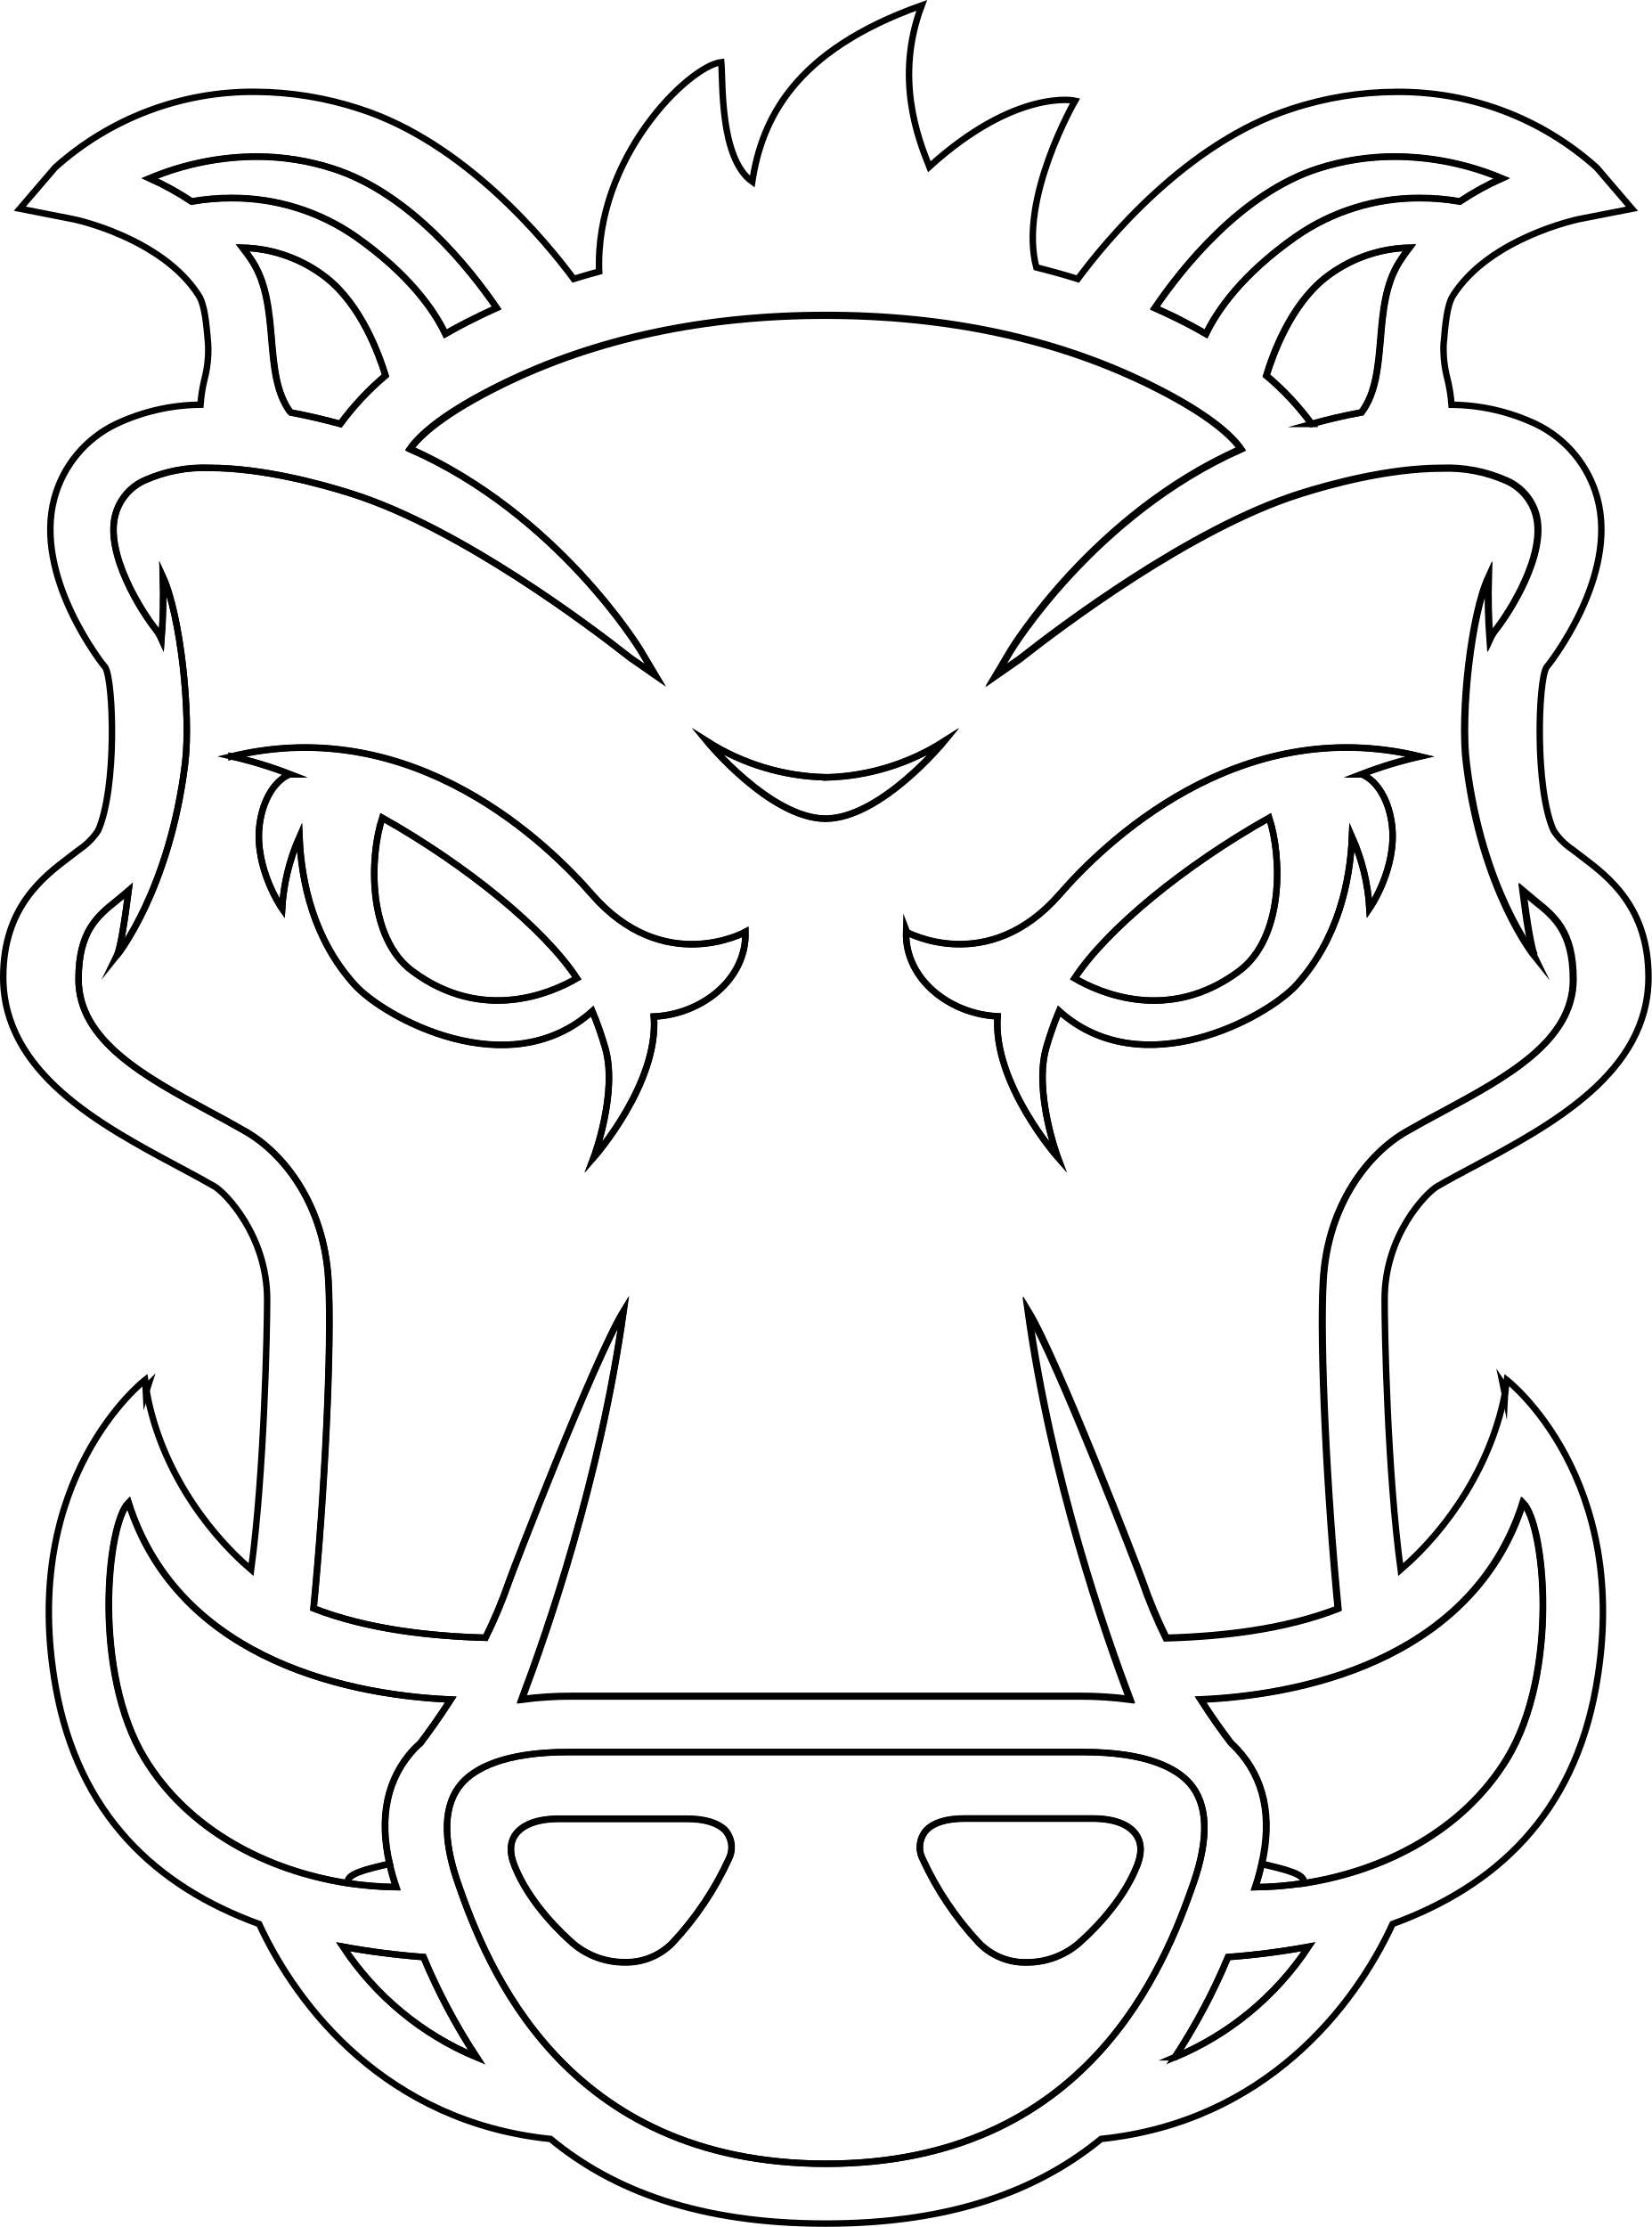
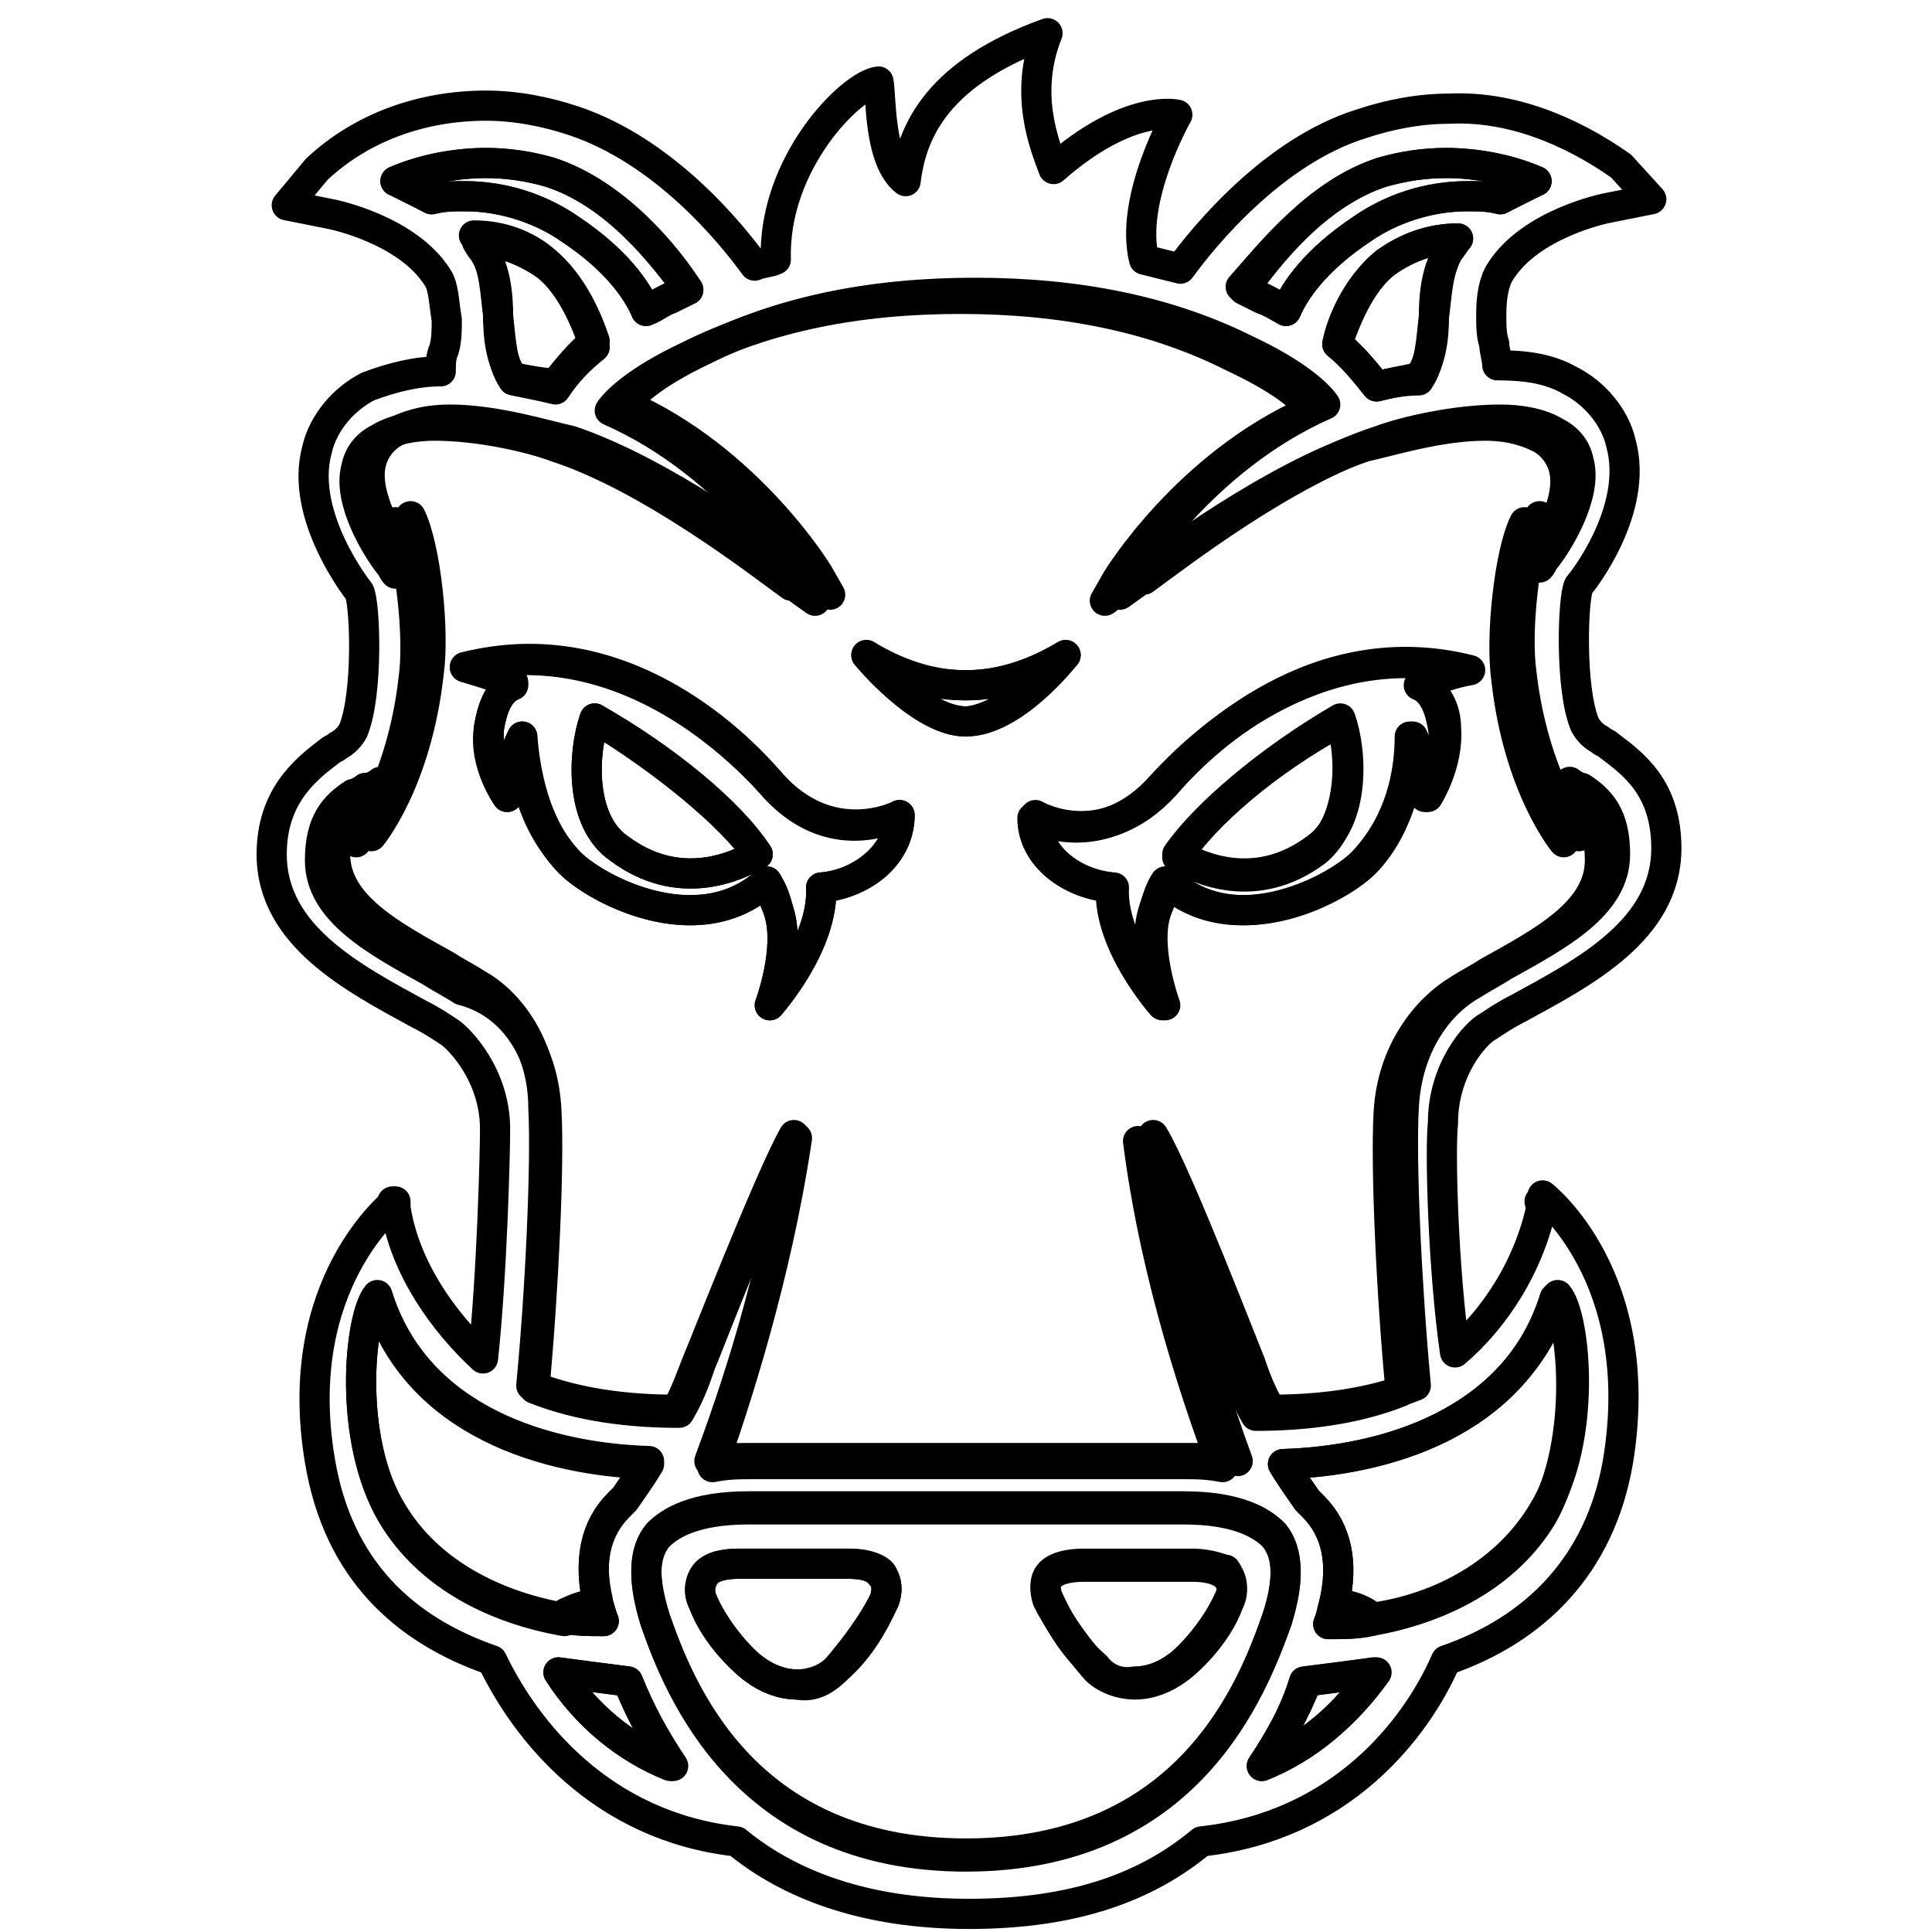
- <svg xmlns="http://www.w3.org/2000/svg" viewBox="0 0 255.43 344.36">
-   <defs>
-     <style>.grunt{fill:none;stroke:black;stroke-miterlimit:10;}</style>
-   </defs>
-   <path class="grunt" d="M51.18,197.05c.59,9.81-.59,33.44-2.29,50.83,8.34,3.23,17.89,4.29,26.59,4.54a75,75,0,0,0,3.68-8.81c.44-1.31,13.11-34.21,17.68-41.7C93.18,228,85.1,251.28,81.08,262a57.37,57.37,0,0,1,7.85-.5l39.11,0h.1l39.1,0a57.37,57.37,0,0,1,7.85.5c-4-10.68-12.1-33.91-15.75-60,4.55,7.49,17.22,40.39,17.67,41.7a75,75,0,0,0,3.68,8.81c8.69-.25,18.25-1.31,26.59-4.54-1.7-17.39-2.88-41-2.29-50.83.7-11.7,7-19.55,12.78-22.9,1.82-1.05,3.72-2.08,5.64-3.11,10-5.38,20.24-10.95,20.24-20.45,0-7.43-2.89-9.75-6-12.21l-.32-.27c-.48-.39-1-.79-1.47-1.21.62,4.83,1.28,8.94,1.8,10,0,0-8.13-10.08-10.53-29.7-1-7.73.73-23,3.41-28.84a92.9,92.9,0,0,0,.22,9.64,7.63,7.63,0,0,1,.88-1.45c2.15-2.69,7.92-11.73,6.26-17.81a8.14,8.14,0,0,0-4.47-5.26,22.41,22.41,0,0,0-10.11-1.94c-8.21,0-17.34,2.5-22,4-16.81,5.33-37.1,20.69-42.92,25.27l-.28.22-3.72,2.59,2.32-3.9c.14-.22,12.8-21,35.61-31.15-1.34-1.94-4.93-5.45-14.46-10.1-14.37-7-31.12-10.56-49.8-10.57s-35.43,3.56-49.8,10.57c-9.53,4.65-13.11,8.16-14.46,10.09C86.64,78.67,99.3,99.48,99.44,99.7l2.32,3.9L98,101l-.28-.22c-5.82-4.58-26.1-19.94-42.92-25.27-4.7-1.49-13.82-4-22-4a22.41,22.41,0,0,0-10.11,1.94,8.14,8.14,0,0,0-4.47,5.26c-1.66,6.08,4.11,15.12,6.27,17.81A7.83,7.83,0,0,1,25.35,98a90,90,0,0,0,.22-9.63c2.69,5.87,4.37,21.11,3.43,28.84-2.41,19.62-10.54,29.7-10.54,29.7.52-1,1.18-5.15,1.8-10-.49.42-1,.82-1.46,1.21l-.33.27c-3.06,2.46-5.95,4.78-5.95,12.21,0,9.5,10.29,15.07,20.25,20.45,1.91,1,3.81,2.06,5.63,3.11C44.21,177.5,50.48,185.35,51.18,197.05ZM164.3,137.4c6.52-7.49,27.39-28.15,55.7-21.28a65.4,65.4,0,0,0-9.07,2.76l.08,0c2.75,1.21,4.28,4.61,4.66,7.93.77,6.71-3.49,12.82-3.49,12.82a32.16,32.16,0,0,0-2.7-11.09c-.29,6.9-2.13,15.77-8.56,22.88-4.61,5.1-23.84,15.63-36.74,4.07a51.66,51.66,0,0,0-2,5.69c-1.95,6.87,1.78,16.91,1.78,16.91s-10.08-11.42-9.3-21.78c-7.24-.32-14.36-5.64-14.15-13.08C140.52,143.26,153.14,150.24,164.3,137.4Zm-36.21-18a35.65,35.65,0,0,0,18.29-5.55s-9.71,11.84-18.25,11.93H128c-8.54-.09-18.25-11.93-18.25-11.93A35.71,35.71,0,0,0,128.09,119.36Zm-91.92-3.24c28.31-6.87,49.18,13.79,55.7,21.28,11.16,12.84,23.79,5.86,23.79,5.86.2,7.44-6.92,12.76-14.16,13.08.78,10.36-9.3,21.78-9.3,21.78s3.73-10,1.78-16.91a51.88,51.88,0,0,0-2-5.7c-12.91,11.56-32.13,1-36.75-4.07-6.42-7.1-8.26-16-8.55-22.87A32.09,32.09,0,0,0,44,139.66s-4.27-6.11-3.5-12.82c.38-3.32,1.92-6.72,4.66-7.93l.08,0A65.4,65.4,0,0,0,36.17,116.12Z" transform="translate(-0.37 0.83)" />
-   <path class="grunt" d="M60,57.24c-1-3.22-3.7-10.81-9.07-15.08a21.86,21.86,0,0,0-13-4.69c.54.69,1.06,1.41,1.54,2.16,2.21,3.51,2.57,7.79,2.93,11.93.36,4.31.71,8.4,2.93,11.38,2.79.52,5.4,1.15,7.68,1.78A43.36,43.36,0,0,1,60,57.24Z" transform="translate(-0.37 0.83)" />
-   <path class="grunt" d="M77.19,46.78c-4.12-6-13.34-17.68-25.29-21.53a38.45,38.45,0,0,0-11.83-1.84,43.12,43.12,0,0,0-16.54,3.36A45.2,45.2,0,0,1,30,30.35a36.08,36.08,0,0,1,6.15-.53,33.36,33.36,0,0,1,19.27,6c8.25,5.8,12.07,11.33,13.83,15,1.47-.84,3-1.68,4.73-2.5C75.05,47.75,76.11,47.26,77.19,46.78Z" transform="translate(-0.37 0.83)" />
-   <path class="grunt" d="M60.64,287.35c-3.62.88-6.8,1.55-6.47,3a55.63,55.63,0,0,0,7.5.61C61.25,289.74,60.91,288.53,60.64,287.35Z" transform="translate(-0.37 0.83)" />
-   <path class="grunt" d="M186.9,50.77c1.76-3.64,5.58-9.18,13.84-15a33.29,33.29,0,0,1,19.26-6,36.12,36.12,0,0,1,6.16.53,45.2,45.2,0,0,1,6.49-3.58,43.17,43.17,0,0,0-16.54-3.36,38.52,38.52,0,0,0-11.84,1.84c-12,3.85-21.17,15.52-25.28,21.54,1.07.47,2.13,1,3.18,1.48C183.86,49.09,185.43,49.93,186.9,50.77Z" transform="translate(-0.37 0.83)" />
-   <path class="grunt" d="M213.87,51.57c.35-4.14.71-8.43,2.93-11.93.48-.76,1-1.48,1.53-2.17a21.89,21.89,0,0,0-13.05,4.69c-5.37,4.27-8.11,11.87-9.07,15.09a43,43,0,0,1,7,7.47c2.28-.63,4.89-1.26,7.69-1.78C213.15,60,213.5,55.87,213.87,51.57Z" transform="translate(-0.37 0.83)" />
-   <path class="grunt" d="M195.53,287.35a35.37,35.37,0,0,1-1,3.64,54.06,54.06,0,0,0,7.5-.62C202.33,288.9,199.15,288.23,195.53,287.35Z" transform="translate(-0.37 0.83)" />
-   <path class="grunt" d="M182.07,317.29a46,46,0,0,0,20.68-17.1,117.52,117.52,0,0,1-12.45,1.6A95,95,0,0,1,182.07,317.29Z" transform="translate(-0.37 0.83)" />
-   <path class="grunt" d="M184.39,274.93c-1.94-2.21-6.38-4.84-16.51-4.84H157.3l-29.21,0-29.22,0H88.29c-10.13,0-14.57,2.63-16.51,4.84-2.83,3.23-3,8.43-.57,15.46,4.42,12.66,16.3,43.31,56.88,43.36s52.45-30.7,56.87-43.36C187.4,283.36,187.21,278.16,184.39,274.93ZM113.1,286.62a48.52,48.52,0,0,1-8.72,13,10,10,0,0,1-7.39,3,12.31,12.31,0,0,1-7.88-2.81c-1.56-1.35-6.85-6.21-9.18-12.16-.87-2.22-.68-4,.59-5.28.87-.88,2.67-1.93,6.34-1.93h19.71c2.79,0,4.79.61,5.94,1.78A4,4,0,0,1,113.1,286.62Zm63.15,1c-2.34,5.95-7.62,10.81-9.19,12.16a12.32,12.32,0,0,1-7.87,2.81,9.93,9.93,0,0,1-7.39-3,48.65,48.65,0,0,1-8.73-13,4,4,0,0,1,.59-4.46c1.15-1.17,3.15-1.78,5.94-1.78h19.72c3.66,0,5.47,1.05,6.33,1.93C176.92,283.6,177.12,285.38,176.25,287.6Z" transform="translate(-0.37 0.83)" />
-   <path class="grunt" d="M65.87,301.79a118.05,118.05,0,0,1-12.46-1.6,46,46,0,0,0,20.69,17.1A95,95,0,0,1,65.87,301.79Z" transform="translate(-0.37 0.83)" />
-   <path class="grunt" d="M64.16,149.34c10.91,8.1,21.59,3.35,25.44,1.11v0h0c-5-7.61-17-17.45-30.09-24.8C57.51,131.7,57.2,144.16,64.16,149.34Z" transform="translate(-0.37 0.83)" />
-   <path class="grunt" d="M40.5,126.84c-.77,6.71,3.5,12.82,3.5,12.82a32.09,32.09,0,0,1,2.69-11.09c.29,6.9,2.13,15.77,8.55,22.87,4.62,5.11,23.84,15.63,36.75,4.07a51.88,51.88,0,0,1,2,5.7c2,6.87-1.78,16.91-1.78,16.91s10.08-11.42,9.3-21.78c7.24-.32,14.36-5.64,14.16-13.08,0,0-12.63,7-23.79-5.86-6.52-7.49-27.39-28.15-55.7-21.28a65.4,65.4,0,0,1,9.07,2.76l-.08,0C42.42,120.12,40.88,123.52,40.5,126.84Zm49.09,23.59h0v0c-3.85,2.24-14.53,7-25.44-1.11-7-5.18-6.65-17.64-4.66-23.71C72.58,133,84.59,142.82,89.59,150.43Z" transform="translate(-0.37 0.83)" />
-   <path class="grunt" d="M106.57,280.38H86.86c-3.67,0-5.47,1.05-6.34,1.93-1.27,1.28-1.46,3.06-.59,5.28,2.33,5.95,7.62,10.81,9.18,12.16A12.31,12.31,0,0,0,97,302.57a10,10,0,0,0,7.39-3,48.52,48.52,0,0,0,8.72-13,4,4,0,0,0-.59-4.46C111.36,281,109.36,280.38,106.57,280.38Z" transform="translate(-0.37 0.83)" />
-   <path class="grunt" d="M23,213.66l-.12.12a2,2,0,0,0,0,.24A2.64,2.64,0,0,1,23,213.66Z" transform="translate(-0.37 0.83)" />
-   <path class="grunt" d="M60.64,287.35c-1.64-7.26-.38-13.2,3.78-17.7.29-.31.61-.63,1-.95,1.23-1.62,2.89-3.92,4.7-6.73-18.22-.8-42.54-7.39-49.85-30.45-3.34,3.35-5.62,26.19,2.51,39.57,6.7,11,18.82,17.35,31.44,19.29C53.84,288.9,57,288.23,60.64,287.35Z" transform="translate(-0.37 0.83)" />
-   <path class="grunt" d="M192,149.34c7-5.18,6.66-17.64,4.67-23.71-13.08,7.35-25.09,17.19-30.09,24.8v0C170.41,152.68,181.1,157.45,192,149.34Z" transform="translate(-0.37 0.83)" />
-   <path class="grunt" d="M154.67,156.34c-.78,10.36,9.3,21.78,9.3,21.78s-3.73-10-1.78-16.91a51.66,51.66,0,0,1,2-5.69c12.9,11.56,32.13,1,36.74-4.07,6.43-7.11,8.27-16,8.56-22.88a32.16,32.16,0,0,1,2.7,11.09s4.26-6.11,3.49-12.82c-.38-3.32-1.91-6.72-4.66-7.93l-.08,0a65.4,65.4,0,0,1,9.07-2.76c-28.31-6.87-49.18,13.79-55.7,21.28-11.16,12.84-23.78,5.86-23.78,5.86C140.31,150.7,147.43,156,154.67,156.34Zm42-30.71c2,6.07,2.31,18.53-4.67,23.71-10.9,8.11-21.59,3.34-25.43,1.11v0C171.58,142.82,183.59,133,196.67,125.63Z" transform="translate(-0.37 0.83)" />
-   <path class="grunt" d="M169.32,280.39H149.6c-2.79,0-4.79.61-5.94,1.78a4,4,0,0,0-.59,4.46,48.65,48.65,0,0,0,8.73,13,9.93,9.93,0,0,0,7.39,3,12.32,12.32,0,0,0,7.87-2.81c1.57-1.35,6.85-6.21,9.19-12.16.87-2.22.67-4-.6-5.28C174.79,281.44,173,280.39,169.32,280.39Z" transform="translate(-0.37 0.83)" />
-   <path class="grunt" d="M128,125.74h.09c8.54-.09,18.25-11.93,18.25-11.93a35.65,35.65,0,0,1-18.29,5.55,35.71,35.71,0,0,1-18.3-5.55S119.5,125.65,128,125.74Z" transform="translate(-0.37 0.83)" />
-   <path class="grunt" d="M186.1,262c1.8,2.8,3.46,5.1,4.69,6.71.34.33.67.65,1,1,4.16,4.5,5.42,10.44,3.78,17.7,3.62.88,6.8,1.55,6.47,3,12.62-1.93,24.73-8.25,31.44-19.28,8.13-13.38,5.85-36.22,2.5-39.57C228.64,254.58,204.32,261.17,186.1,262Z" transform="translate(-0.37 0.83)" />
-   <path class="grunt" d="M233.13,213.66a3.16,3.16,0,0,1,.08.37,2.17,2.17,0,0,0,0-.25Z" transform="translate(-0.37 0.83)" />
-   <path class="grunt" d="M233.44,212.57c-.06.41-.12.81-.19,1.21a2.17,2.17,0,0,1,0,.25c-2,11.38-8.82,21.49-16.24,27.86-2.06-15.23-2.49-37.19-2.48-41.81,0-9.84,6.36-16.43,8.16-17.47s3.59-2,5.58-3.05c12.06-6.46,27.07-14.49,27.07-29.31,0-10.83-6.22-15.52-10.34-18.63-.53-.39-1-.76-1.45-1.11a10.23,10.23,0,0,1-2.89-2.92c-2.92-6.56-2.39-23-1.12-25.2.37-.44,11.21-14,7.88-26.24a17.91,17.91,0,0,0-9.45-11.39,31.23,31.23,0,0,0-13.09-3,23.93,23.93,0,0,0-.62-3.94,18.36,18.36,0,0,1-.61-5.4c.27-3.12.51-6,1.45-7.54,5.66-8.93,19.33-11.79,19.46-11.82l8.22-1.61-5.45-6.36a45.78,45.78,0,0,0-31-11.71A52.35,52.35,0,0,0,200.14,16c-16.24,5.23-28.72,20.43-33.07,26.31-2.1-.66-4.24-1.25-6.41-1.79-2.81-10.59,6-25.78,6-25.78s-9.08-2-22.55,10.21c-1.74-4.35-5.41-13.74-1.18-24.95-19.73,7-24.73,17.61-26.21,27.26-5.07-3.63-4.51-15.45-4.79-18.48-5,.61-19.54,14.67-18.89,32.38q-2,.54-3.93,1.14C84.75,36.43,72.27,21.23,56,16A52.62,52.62,0,0,0,39.9,13.37a45.81,45.81,0,0,0-31,11.7L3.44,31.44l8.21,1.61c.14,0,13.8,2.89,19.46,11.82.94,1.48,1.19,4.42,1.45,7.53A18.1,18.1,0,0,1,32,57.81a23.93,23.93,0,0,0-.62,3.94,31.23,31.23,0,0,0-13.09,3A17.91,17.91,0,0,0,8.79,76.15C5.46,88.36,16.3,102,16.67,102.39c1.27,2.25,1.8,18.64-1.12,25.2a10.23,10.23,0,0,1-2.89,2.92c-.44.35-.93.72-1.45,1.11C7.1,134.73.87,139.42.87,150.25c0,14.82,15,22.85,27.08,29.31,2,1.06,3.87,2.07,5.57,3.05s8.16,7.63,8.17,17.47c0,4.62-.43,26.59-2.48,41.81C31.78,235.52,24.92,225.41,23,214a2,2,0,0,1,0-.24c-.07-.4-.13-.8-.19-1.21,0,0-19.58,15.12-13.83,47.46,3.52,19.78,15.52,30.87,31.47,36.67,5.89,12.78,19.68,30.62,45.08,33.24C95.13,337.87,108.51,343,128,343h.09c19.52,0,32.91-5.16,42.59-13.09,25.4-2.62,39.19-20.46,45.08-33.24,15.95-5.8,27.95-16.89,31.47-36.67C253,227.69,233.44,212.57,233.44,212.57Zm0,58.52c-6.71,11-18.82,17.35-31.44,19.28a54.06,54.06,0,0,1-7.5.62,35.37,35.37,0,0,0,1-3.64c1.64-7.26.38-13.2-3.78-17.7-.29-.32-.62-.64-1-1-1.23-1.61-2.89-3.91-4.69-6.71,18.22-.8,42.54-7.39,49.84-30.45C239.29,234.87,241.57,257.71,233.44,271.09ZM204.27,25.25a38.52,38.52,0,0,1,11.84-1.84,43.17,43.17,0,0,1,16.54,3.36,45.2,45.2,0,0,0-6.49,3.58,36.12,36.12,0,0,0-6.16-.53,33.29,33.29,0,0,0-19.26,6c-8.26,5.8-12.08,11.34-13.84,15-1.47-.84-3-1.68-4.73-2.5-1-.51-2.11-1-3.18-1.48C183.1,40.77,192.32,29.1,204.27,25.25Zm-1,39.47a43,43,0,0,0-7-7.47c1-3.22,3.7-10.82,9.07-15.09a21.89,21.89,0,0,1,13.05-4.69c-.53.69-1.05,1.41-1.53,2.17-2.22,3.5-2.58,7.79-2.93,11.93-.37,4.3-.72,8.39-2.93,11.37C208.14,63.46,205.53,64.09,203.25,64.72Zm-158-1.78c-2.22-3-2.57-7.07-2.93-11.38-.36-4.14-.72-8.42-2.93-11.93-.48-.75-1-1.47-1.54-2.16a21.86,21.86,0,0,1,13,4.69C56.26,46.43,59,54,60,57.24a43.36,43.36,0,0,0-7,7.48C50.64,64.09,48,63.46,45.24,62.94Zm24-12.17c-1.76-3.65-5.58-9.18-13.83-15a33.36,33.36,0,0,0-19.27-6,36.08,36.08,0,0,0-6.15.53,45.2,45.2,0,0,0-6.49-3.58,43.12,43.12,0,0,1,16.54-3.36A38.45,38.45,0,0,1,51.9,25.25c12,3.85,21.17,15.51,25.29,21.53-1.08.48-2.14,1-3.19,1.49C72.31,49.09,70.74,49.93,69.27,50.77ZM38.4,174.15c-1.82-1.05-3.72-2.08-5.63-3.11-10-5.38-20.25-10.95-20.25-20.45,0-7.43,2.89-9.75,5.95-12.21l.33-.27c.48-.39,1-.79,1.46-1.21-.62,4.84-1.28,8.94-1.8,10,0,0,8.13-10.08,10.54-29.7.94-7.73-.74-23-3.43-28.84A90,90,0,0,1,25.35,98a7.83,7.83,0,0,0-.86-1.44c-2.16-2.69-7.93-11.73-6.27-17.81a8.14,8.14,0,0,1,4.47-5.26A22.41,22.41,0,0,1,32.8,71.53c8.22,0,17.34,2.5,22,4,16.82,5.33,37.1,20.69,42.92,25.27L98,101l3.72,2.59-2.32-3.9c-.14-.22-12.8-21-35.62-31.16,1.35-1.93,4.93-5.44,14.46-10.09,14.37-7,31.13-10.56,49.8-10.57s35.43,3.56,49.8,10.57c9.53,4.65,13.12,8.16,14.46,10.1-22.81,10.13-35.47,30.93-35.61,31.15l-2.32,3.9,3.72-2.59.28-.22c5.82-4.58,26.11-19.94,42.92-25.27,4.7-1.49,13.83-4,22-4a22.41,22.41,0,0,1,10.11,1.94A8.14,8.14,0,0,1,238,78.73c1.66,6.08-4.11,15.12-6.26,17.81a7.63,7.63,0,0,0-.88,1.45,92.9,92.9,0,0,1-.22-9.64c-2.68,5.87-4.36,21.11-3.41,28.84,2.4,19.62,10.53,29.7,10.53,29.7-.52-1-1.18-5.16-1.8-10,.49.42,1,.82,1.47,1.21l.32.27c3.06,2.46,6,4.78,6,12.21,0,9.5-10.29,15.07-20.24,20.45-1.92,1-3.82,2.06-5.64,3.11-5.81,3.35-12.08,11.2-12.78,22.9-.59,9.81.59,33.44,2.29,50.83-8.34,3.23-17.9,4.29-26.59,4.54a75,75,0,0,1-3.68-8.81c-.45-1.31-13.12-34.21-17.67-41.7,3.65,26.13,11.74,49.36,15.75,60a57.37,57.37,0,0,0-7.85-.5l-39.1,0H128l-39.11,0a57.37,57.37,0,0,0-7.85.5c4-10.67,12.1-33.91,15.76-60-4.57,7.49-17.24,40.39-17.68,41.7a75,75,0,0,1-3.68,8.81c-8.7-.25-18.25-1.31-26.59-4.54,1.7-17.39,2.88-41,2.29-50.83C50.48,185.35,44.21,177.5,38.4,174.15ZM54.17,290.38c-12.62-1.94-24.74-8.26-31.44-19.29-8.13-13.38-5.85-36.22-2.51-39.57,7.31,23.06,31.63,29.65,49.85,30.45-1.81,2.81-3.47,5.11-4.7,6.73-.34.32-.66.64-1,.95-4.16,4.5-5.42,10.44-3.78,17.7.27,1.18.61,2.39,1,3.64A55.63,55.63,0,0,1,54.17,290.38Zm-.76,9.81a118.05,118.05,0,0,0,12.46,1.6,95,95,0,0,0,8.23,15.5A46,46,0,0,1,53.41,300.19Zm74.68,33.56c-40.58-.05-52.46-30.7-56.88-43.36-2.44-7-2.26-12.23.57-15.46,1.94-2.21,6.38-4.84,16.51-4.84H98.87l29.22,0,29.21,0h10.58c10.13,0,14.57,2.63,16.51,4.84,2.82,3.23,3,8.43.57,15.46C180.54,303.05,168.66,333.7,128.09,333.75Zm54-16.46a95,95,0,0,0,8.23-15.5,117.52,117.52,0,0,0,12.45-1.6A46,46,0,0,1,182.07,317.29Z" transform="translate(-0.37 0.83)" />
+ <svg xmlns="http://www.w3.org/2000/svg" viewBox="0 0 64 64">
+   <style>.grunt{fill:none;stroke:#000;stroke-linecap:round;stroke-linejoin:round;stroke-miterlimit:10}</style>
+   <path class="grunt" d="M18.1 36.8c.1 1.8-.1 6-.4 9.2 1.5.6 3.2.8 4.8.8.3-.5.5-1 .7-1.6.1-.2 2.4-6.2 3.2-7.5-.7 4.7-2.1 8.9-2.8 10.9.5-.1.9-.1 1.4-.1h14.1c.5 0 .9 0 1.4.1-.7-1.9-2.2-6.1-2.8-10.8.8 1.4 3.1 7.3 3.2 7.5.2.5.4 1.1.7 1.6 1.6 0 3.3-.2 4.8-.8-.3-3.1-.5-7.4-.4-9.2.1-2.1 1.3-3.5 2.3-4.1.3-.2.7-.4 1-.6 1.8-1 3.7-2 3.7-3.7 0-1.3-.5-1.8-1.1-2.2h-.1c-.1-.1-.2-.1-.3-.2.1.9.2 1.6.3 1.8 0 0-1.5-1.8-1.9-5.4-.2-1.4.1-4.2.6-5.2V19c0-.1.1-.2.2-.3.4-.5 1.4-2.1 1.1-3.2-.1-.4-.4-.8-.8-1-.6-.3-1.2-.4-1.8-.4-1.5 0-3.1.5-4 .7-3 1-6.7 3.7-7.8 4.6h-.1l-.7.5.4-.7s2.3-3.8 6.4-5.6c-.2-.4-.9-1-2.6-1.8-2.6-1.3-5.6-1.9-9-1.9s-6.4.6-9 1.9c-1.7.8-2.4 1.5-2.6 1.8 4.1 1.8 6.4 5.6 6.4 5.6l.4.7-.7-.5h-.1c-1.1-.8-4.7-3.6-7.8-4.6-.8-.3-2.5-.7-4-.7-.6 0-1.3.1-1.8.4-.4.2-.7.5-.8 1-.3 1.1.7 2.7 1.1 3.2.1.1.1.2.2.3 0-.6.1-1.2 0-1.7.5 1.1.8 3.8.6 5.2-.4 3.5-1.9 5.4-1.9 5.4.1-.2.2-.9.3-1.8-.1.1-.2.1-.3.2h-.1c-.6.4-1.1.9-1.1 2.2 0 1.7 1.9 2.7 3.7 3.7.3.2.7.4 1 .6 1.6.4 2.7 1.9 2.8 4zM38.6 26c1.2-1.4 5-5.1 10.1-3.8-.6.1-1.1.3-1.6.5.5.2.8.8.8 1.4.1 1.2-.6 2.3-.6 2.3 0-.7-.2-1.4-.5-2-.1 1.2-.4 2.9-1.5 4.1-.8.9-4.3 2.8-6.6.7-.1.3-.3.7-.4 1-.4 1.2.3 3.1.3 3.1s-1.8-2.1-1.7-3.9c-1.3-.1-2.6-1-2.6-2.4 0 0 2.2 1.3 4.3-1zM32 22.7c1.2 0 2.3-.4 3.3-1 0 0-1.8 2.1-3.3 2.2-1.5 0-3.3-2.2-3.3-2.2 1 .7 2.1 1 3.3 1zm-16.6-.6c5.1-1.2 8.9 2.5 10.1 3.8 2 2.3 4.3 1.1 4.3 1.1 0 1.3-1.3 2.3-2.6 2.4.1 1.9-1.7 3.9-1.7 3.9s.7-1.8.3-3.1c-.1-.4-.2-.7-.4-1-2.3 2.1-5.8.2-6.6-.7-1.2-1.3-1.5-2.9-1.5-4.1-.3.6-.4 1.3-.5 2 0 0-.8-1.1-.6-2.3.1-.6.3-1.2.8-1.4-.5-.3-1-.4-1.6-.6z" />
+   <path class="grunt" d="M19.7 11.5c-.2-.6-.7-2-1.6-2.7-.7-.5-1.5-.8-2.3-.8 0 0 .1.2.2.3.4.6.5 1.4.5 2.2.1.8.1 1.5.5 2.1.5.1 1 .2 1.4.3.4-.6.8-1 1.3-1.4zM22.8 9.6c-.7-1.1-2.4-3.2-4.6-3.9-.7-.2-1.4-.3-2.1-.3-1 0-2 .2-3 .6l1.2.6c.4-.1.7-.1 1.1-.1 1.2 0 2.5.4 3.5 1.1 1.5 1 2.2 2 2.5 2.7.3-.2.5-.3.9-.5.1 0 .3-.1.5-.2zM19.8 53.1c-.7.2-1.2.3-1.2.5.4.1.9.1 1.4.1-.1-.2-.1-.4-.2-.6zM42.6 10.3c.3-.7 1-1.7 2.5-2.7 1-.7 2.2-1.1 3.5-1.1.4 0 .7 0 1.1.1.4-.2.8-.5 1.2-.6-.9-.4-2-.6-3-.6-.7 0-1.4.1-2.1.3-2.2.7-3.8 2.8-4.6 3.9l.6.3c.3.1.6.3.8.4zM47.5 10.5c.1-.7.1-1.5.5-2.2.1-.1.2-.3.3-.4-.9 0-1.7.3-2.4.8-1 .8-1.5 2.1-1.6 2.7.5.4.9.9 1.3 1.4.4-.1.9-.2 1.4-.3.4-.5.5-1.3.5-2zM44.2 53.1c0 .2-.1.4-.2.7.5 0 .9 0 1.4-.1 0-.3-.5-.5-1.2-.6zM41.8 58.5c1.5-.6 2.8-1.7 3.7-3.1-.7.1-1.5.2-2.3.3-.3 1-.8 1.9-1.4 2.8zM42.2 50.8c-.4-.4-1.2-.9-3-.9H24.8c-1.8 0-2.6.5-3 .9-.5.6-.5 1.5-.1 2.8.8 2.3 2.9 7.8 10.3 7.8s9.5-5.5 10.3-7.8c.4-1.2.4-2.2-.1-2.8zM29.3 53c-.4.9-.9 1.7-1.6 2.3-.4.4-.8.6-1.3.5-.5 0-1-.2-1.4-.5-.3-.2-1.2-1.1-1.7-2.2-.2-.4-.1-.7.1-1 .2-.2.5-.3 1.1-.3h3.6c.5 0 .9.1 1.1.3.2.3.2.6.1.9zm11.4.1c-.4 1.1-1.4 2-1.7 2.2-.4.3-.9.5-1.4.5-.5 0-1-.2-1.3-.5-.6-.7-1.2-1.5-1.6-2.3-.1-.3-.1-.6.1-.8.2-.2.6-.3 1.1-.3h3.6c.7 0 1 .2 1.1.3.2.2.3.5.1.9zM20.8 55.7c-.8-.1-1.5-.2-2.3-.3.9 1.4 2.2 2.5 3.7 3.1-.5-.9-1-1.8-1.4-2.8zM20.5 28.1c2 1.5 3.9.6 4.6.2-.9-1.4-3.1-3.2-5.4-4.5-.4 1.2-.5 3.4.8 4.3z" />
+   <path class="grunt" d="M16.2 24.1c-.1 1.2.6 2.3.6 2.3 0-.7.2-1.4.5-2 .1 1.2.4 2.9 1.5 4.1.8.9 4.3 2.8 6.6.7.1.3.3.7.4 1 .4 1.2-.3 3.1-.3 3.1s1.8-2.1 1.7-3.9c1.3-.1 2.6-1 2.6-2.4 0 0-2.3 1.3-4.3-1.1-1.2-1.4-5-5.1-10.1-3.8.6.1 1.1.3 1.6.5-.5.3-.7.9-.8 1.5zm8.9 4.2c-.7.4-2.6 1.3-4.6-.2-1.3-.9-1.2-3.2-.8-4.3 2.3 1.4 4.5 3.2 5.4 4.5zM28.1 51.8h-3.6c-.7 0-1 .2-1.1.3-.2.2-.3.6-.1 1 .4 1.1 1.4 2 1.7 2.2.4.3.9.5 1.4.5.5 0 1-.2 1.3-.5.6-.7 1.2-1.5 1.6-2.3.1-.3.1-.6-.1-.8-.2-.3-.6-.4-1.1-.4zM13 39.8zM19.8 53.1c-.3-1.3-.1-2.4.7-3.2l.2-.2c.2-.3.5-.7.8-1.2-3.3-.1-7.7-1.3-9-5.5-.6.6-1 4.7.5 7.2 1.2 2 3.4 3.1 5.7 3.5-.1-.3.5-.5 1.1-.6zM43.6 28.1c1.3-.9 1.2-3.2.8-4.3-2.4 1.4-4.5 3.2-5.4 4.5.7.4 2.6 1.3 4.6-.2z" />
+   <path class="grunt" d="M36.8 29.4c-.1 1.9 1.7 3.9 1.7 3.9s-.7-1.8-.3-3.1c.1-.3.2-.7.4-1 2.3 2.1 5.8.2 6.6-.7 1.2-1.3 1.5-2.9 1.5-4.1.3.6.4 1.3.5 2 0 0 .8-1.1.6-2.3-.1-.6-.3-1.2-.8-1.4.5-.2 1.1-.4 1.6-.5-5.1-1.2-8.9 2.5-10.1 3.8-2 2.3-4.3 1.1-4.3 1.1 0 1.3 1.3 2.2 2.6 2.3zm7.6-5.5c.4 1.1.4 3.3-.8 4.3-2 1.5-3.9.6-4.6.2.9-1.4 3-3.2 5.4-4.5zM39.5 51.8h-3.6c-.5 0-.9.1-1.1.3-.2.2-.2.5-.1.8.4.9.9 1.7 1.6 2.3.3.4.8.6 1.3.5.5 0 1-.2 1.4-.5.3-.2 1.2-1.1 1.7-2.2.2-.4.1-.7-.1-1-.1 0-.5-.2-1.1-.2zM32 23.9c1.6 0 3.3-2.2 3.3-2.2-1 .6-2.1 1-3.3 1-1.2 0-2.3-.4-3.3-1 0 0 1.8 2.2 3.3 2.2zM42.5 48.5c.3.5.6.9.8 1.2l.2.2c.8.8 1 1.9.7 3.2.7.2 1.2.3 1.2.5 2.3-.3 4.5-1.5 5.7-3.5 1.5-2.4 1.1-6.5.5-7.2-1.4 4.3-5.8 5.5-9.1 5.6zM51 39.8z" />
+   <path class="grunt" d="M51.1 39.6v.2c-.4 2.1-1.6 3.9-2.9 5-.4-2.8-.5-6.7-.4-7.6 0-1.8 1.1-3 1.5-3.2.3-.2.6-.4 1-.6 2.2-1.2 4.9-2.6 4.9-5.3 0-2-1.1-2.8-1.9-3.4-.1-.1-.2-.1-.3-.2-.2-.1-.4-.3-.5-.5-.5-1.2-.4-4.2-.2-4.6.1-.1 2-2.5 1.4-4.7-.2-.9-.9-1.7-1.7-2.1-.7-.4-1.5-.5-2.4-.5 0-.2-.1-.5-.1-.7-.1-.3-.1-.6-.1-1 0-.6.1-1.1.3-1.4 1-1.6 3.5-2.1 3.5-2.1l1.5-.3-1-1.1C52 4.3 50 3.5 48 3.6c-1 0-2 .2-2.9.5-2.9.9-5.2 3.7-6 4.8l-1.2-.3c-.5-2 1.1-4.8 1.1-4.8s-1.6-.4-4.1 1.8c-.3-.8-1-2.5-.2-4.5C31.1 2.4 30.2 4.3 30 6c-.9-.7-.8-2.8-.9-3.3-.9.1-3.5 2.7-3.4 5.9-.2.1-.5.1-.7.2-.8-1.1-3-3.8-6-4.8-.9-.3-1.9-.5-2.9-.5-2.1 0-4.1.7-5.6 2.1l-1 1.2 1.5.3s2.5.5 3.5 2.1c.2.3.2.8.3 1.4 0 .3 0 .7-.1 1-.1.2-.1.5-.1.7-.8 0-1.6.2-2.4.5-.8.4-1.5 1.2-1.7 2.1-.6 2.2 1.4 4.7 1.4 4.7.2.4.3 3.4-.2 4.6-.1.2-.3.4-.5.5-.1.1-.2.1-.3.2-.8.6-1.9 1.5-1.9 3.4 0 2.7 2.7 4.1 4.9 5.3.4.2.7.4 1 .6.3.2 1.5 1.4 1.5 3.2 0 .8-.1 4.8-.4 7.6-1.3-1.2-2.6-3-2.9-5v-.2s-3.5 2.7-2.5 8.6c.6 3.6 2.8 5.6 5.7 6.6 1.1 2.3 3.6 5.5 8.1 6 1.7 1.4 4.2 2.4 7.7 2.4s5.9-.9 7.7-2.4c4.6-.5 7.1-3.7 8.1-6 2.9-1 5.1-3.1 5.7-6.6 1-6.1-2.5-8.8-2.5-8.8zm0 10.6c-1.2 2-3.4 3.1-5.7 3.5-.4.1-.9.1-1.4.1.1-.2.1-.4.2-.7.3-1.3.1-2.4-.7-3.2l-.2-.2c-.2-.3-.5-.7-.8-1.2 3.3-.1 7.7-1.3 9-5.5.6.6 1 4.7-.4 7.2zM45.8 5.7c.7-.2 1.4-.3 2.1-.3 1 0 2 .2 3 .6l-1.2.6c-.4-.1-.7-.1-1.1-.1-1.2 0-2.5.4-3.5 1.1-1.5 1-2.2 2-2.5 2.7-.3-.2-.5-.3-.9-.5l-.6-.3c.9-1 2.5-3.1 4.7-3.8zm-.2 7.1c-.4-.5-.8-1-1.3-1.4.2-.6.7-2 1.6-2.7.7-.5 1.5-.8 2.4-.8-.1.1-.2.3-.3.4-.4.6-.5 1.4-.5 2.2-.1.8-.1 1.5-.5 2.1-.5 0-1 .1-1.4.2zM17 12.5c-.4-.5-.5-1.3-.5-2.1-.1-.7-.1-1.5-.5-2.2-.1-.1-.2-.3-.3-.4.9 0 1.7.3 2.3.8 1 .8 1.5 2.1 1.7 2.7-.5.4-.9.9-1.3 1.4-.4 0-.9-.1-1.4-.2zm4.4-2.2c-.3-.7-1-1.7-2.5-2.7-1-.7-2.2-1.1-3.5-1.1-.4 0-.7 0-1.1.1-.4-.2-.8-.5-1.2-.6.9-.4 2-.6 3-.6.7 0 1.4.1 2.1.3 2.2.7 3.8 2.8 4.6 3.9l-.6.3c-.3.1-.5.3-.8.4zm-5.6 22.3c-.3-.2-.7-.4-1-.6-1.8-1-3.7-2-3.7-3.7 0-1.3.5-1.8 1.1-2.2h.1c.1-.1.2-.1.3-.2-.1.9-.2 1.6-.3 1.8 0 0 1.5-1.8 1.9-5.4.2-1.4-.1-4.2-.6-5.2v1.7c0-.1-.1-.2-.2-.3-.4-.5-1.4-2.1-1.1-3.2.1-.4.4-.8.8-1 .6-.3 1.2-.4 1.8-.4 1.5 0 3.1.5 4 .7 3 1 6.7 3.7 7.8 4.6h.1l.7.5-.4-.7s-2.3-3.8-6.4-5.6c.2-.3.9-1 2.6-1.8 2.6-1.3 5.6-1.9 9-1.9s6.4.6 9 1.9c1.7.8 2.4 1.5 2.6 1.8-4.1 1.8-6.4 5.6-6.4 5.6l-.4.7.7-.5h.1c1.1-.8 4.7-3.6 7.8-4.6.8-.3 2.5-.7 4-.7.6 0 1.3.1 1.8.4.4.2.7.5.8 1 .3 1.1-.7 2.7-1.1 3.2-.1.1-.1.2-.2.3 0-.6-.1-1.2 0-1.7-.5 1.1-.8 3.8-.6 5.2.4 3.5 1.9 5.4 1.9 5.4-.1-.2-.2-.9-.3-1.8.1.1.2.1.3.2h.1c.6.4 1.1.9 1.1 2.2 0 1.7-1.9 2.7-3.7 3.7-.3.2-.7.4-1 .6-1.1.6-2.2 2-2.3 4.1-.1 1.8.1 6 .4 9.2-1.5.6-3.2.8-4.8.8-.3-.5-.5-1-.7-1.6-.1-.2-2.4-6.2-3.2-7.5.7 4.7 2.1 8.9 2.8 10.8-.5-.1-.9-.1-1.4-.1H24.9c-.5 0-.9 0-1.4.1.7-1.9 2.2-6.1 2.8-10.8-.8 1.4-3.1 7.3-3.2 7.5-.2.5-.4 1.1-.7 1.6-1.6 0-3.3-.2-4.8-.8.3-3.1.5-7.4.4-9.2 0-2-1.1-3.5-2.2-4.1zm2.9 21c-2.3-.4-4.5-1.5-5.7-3.5-1.5-2.4-1.1-6.5-.5-7.2 1.3 4.2 5.7 5.4 9 5.5-.3.5-.6.9-.8 1.2l-.2.2c-.8.8-1 1.9-.7 3.2 0 .2.1.4.2.7-.5 0-.9 0-1.3-.1zm-.2 1.8c.7.1 1.5.2 2.3.3.4 1 .9 1.9 1.5 2.8-1.6-.6-2.9-1.7-3.8-3.1zM32 61.5c-7.3 0-9.5-5.5-10.3-7.8-.4-1.3-.4-2.2.1-2.8.4-.4 1.2-.9 3-.9h14.4c1.8 0 2.6.5 3 .9.5.6.5 1.5.1 2.8-.8 2.2-2.9 7.8-10.3 7.8zm9.8-3c.6-.9 1.1-1.8 1.5-2.8.8-.1 1.5-.2 2.3-.3-1 1.4-2.3 2.5-3.8 3.1z" />
</svg>
